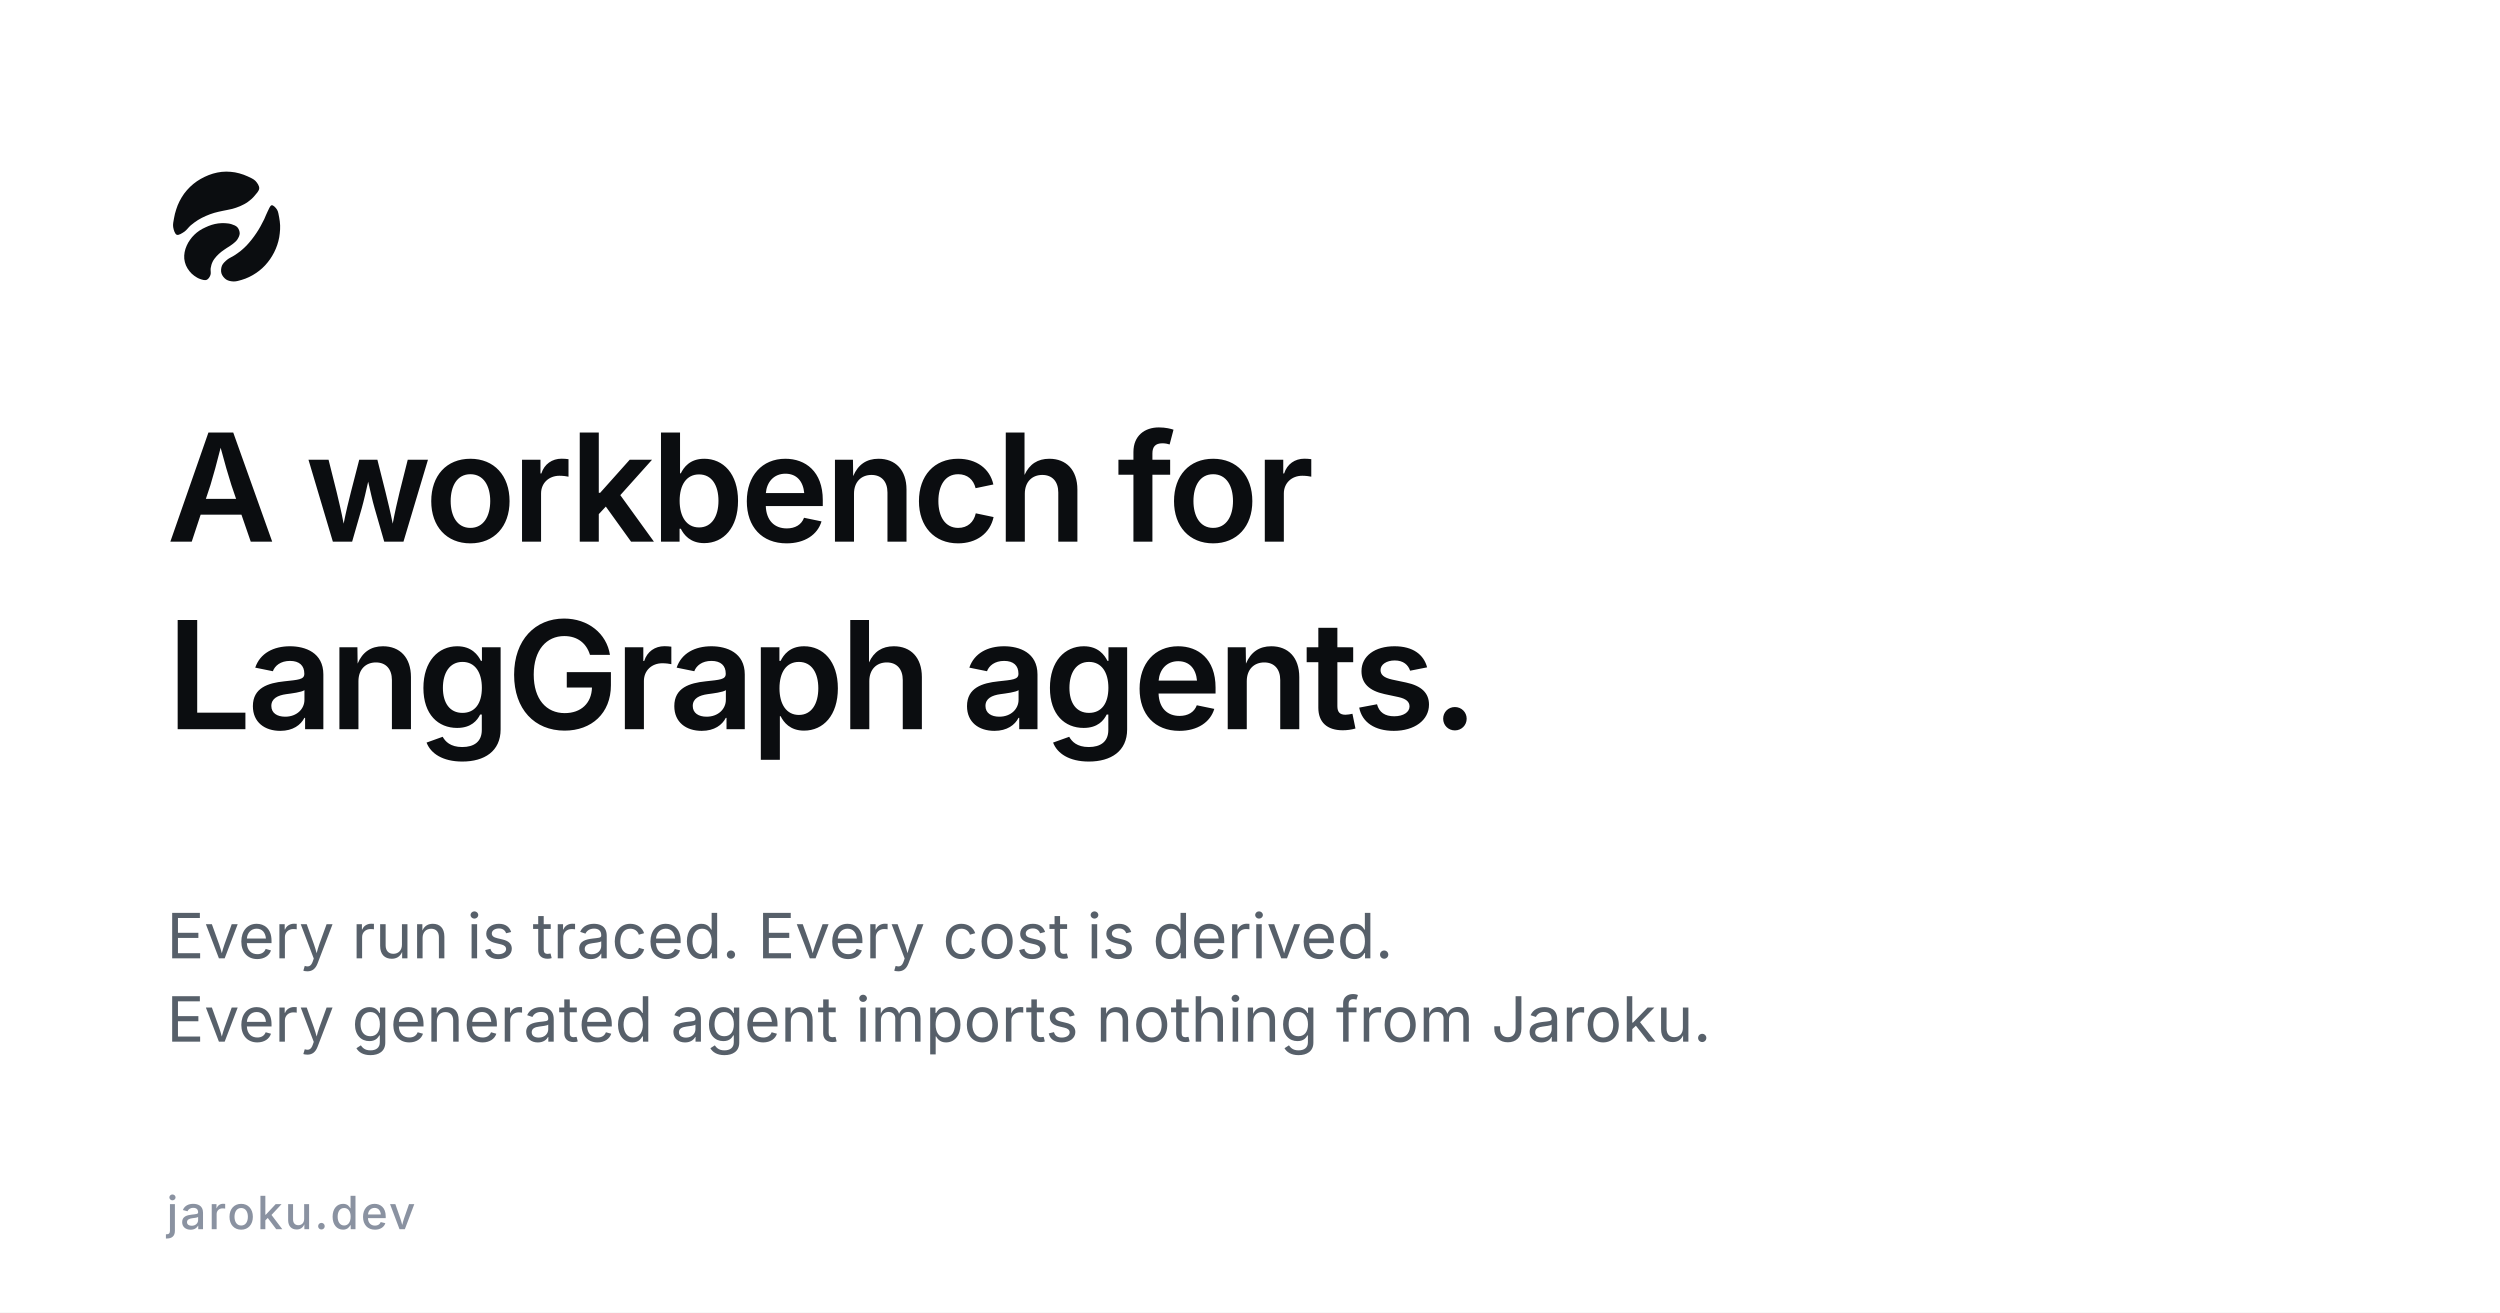
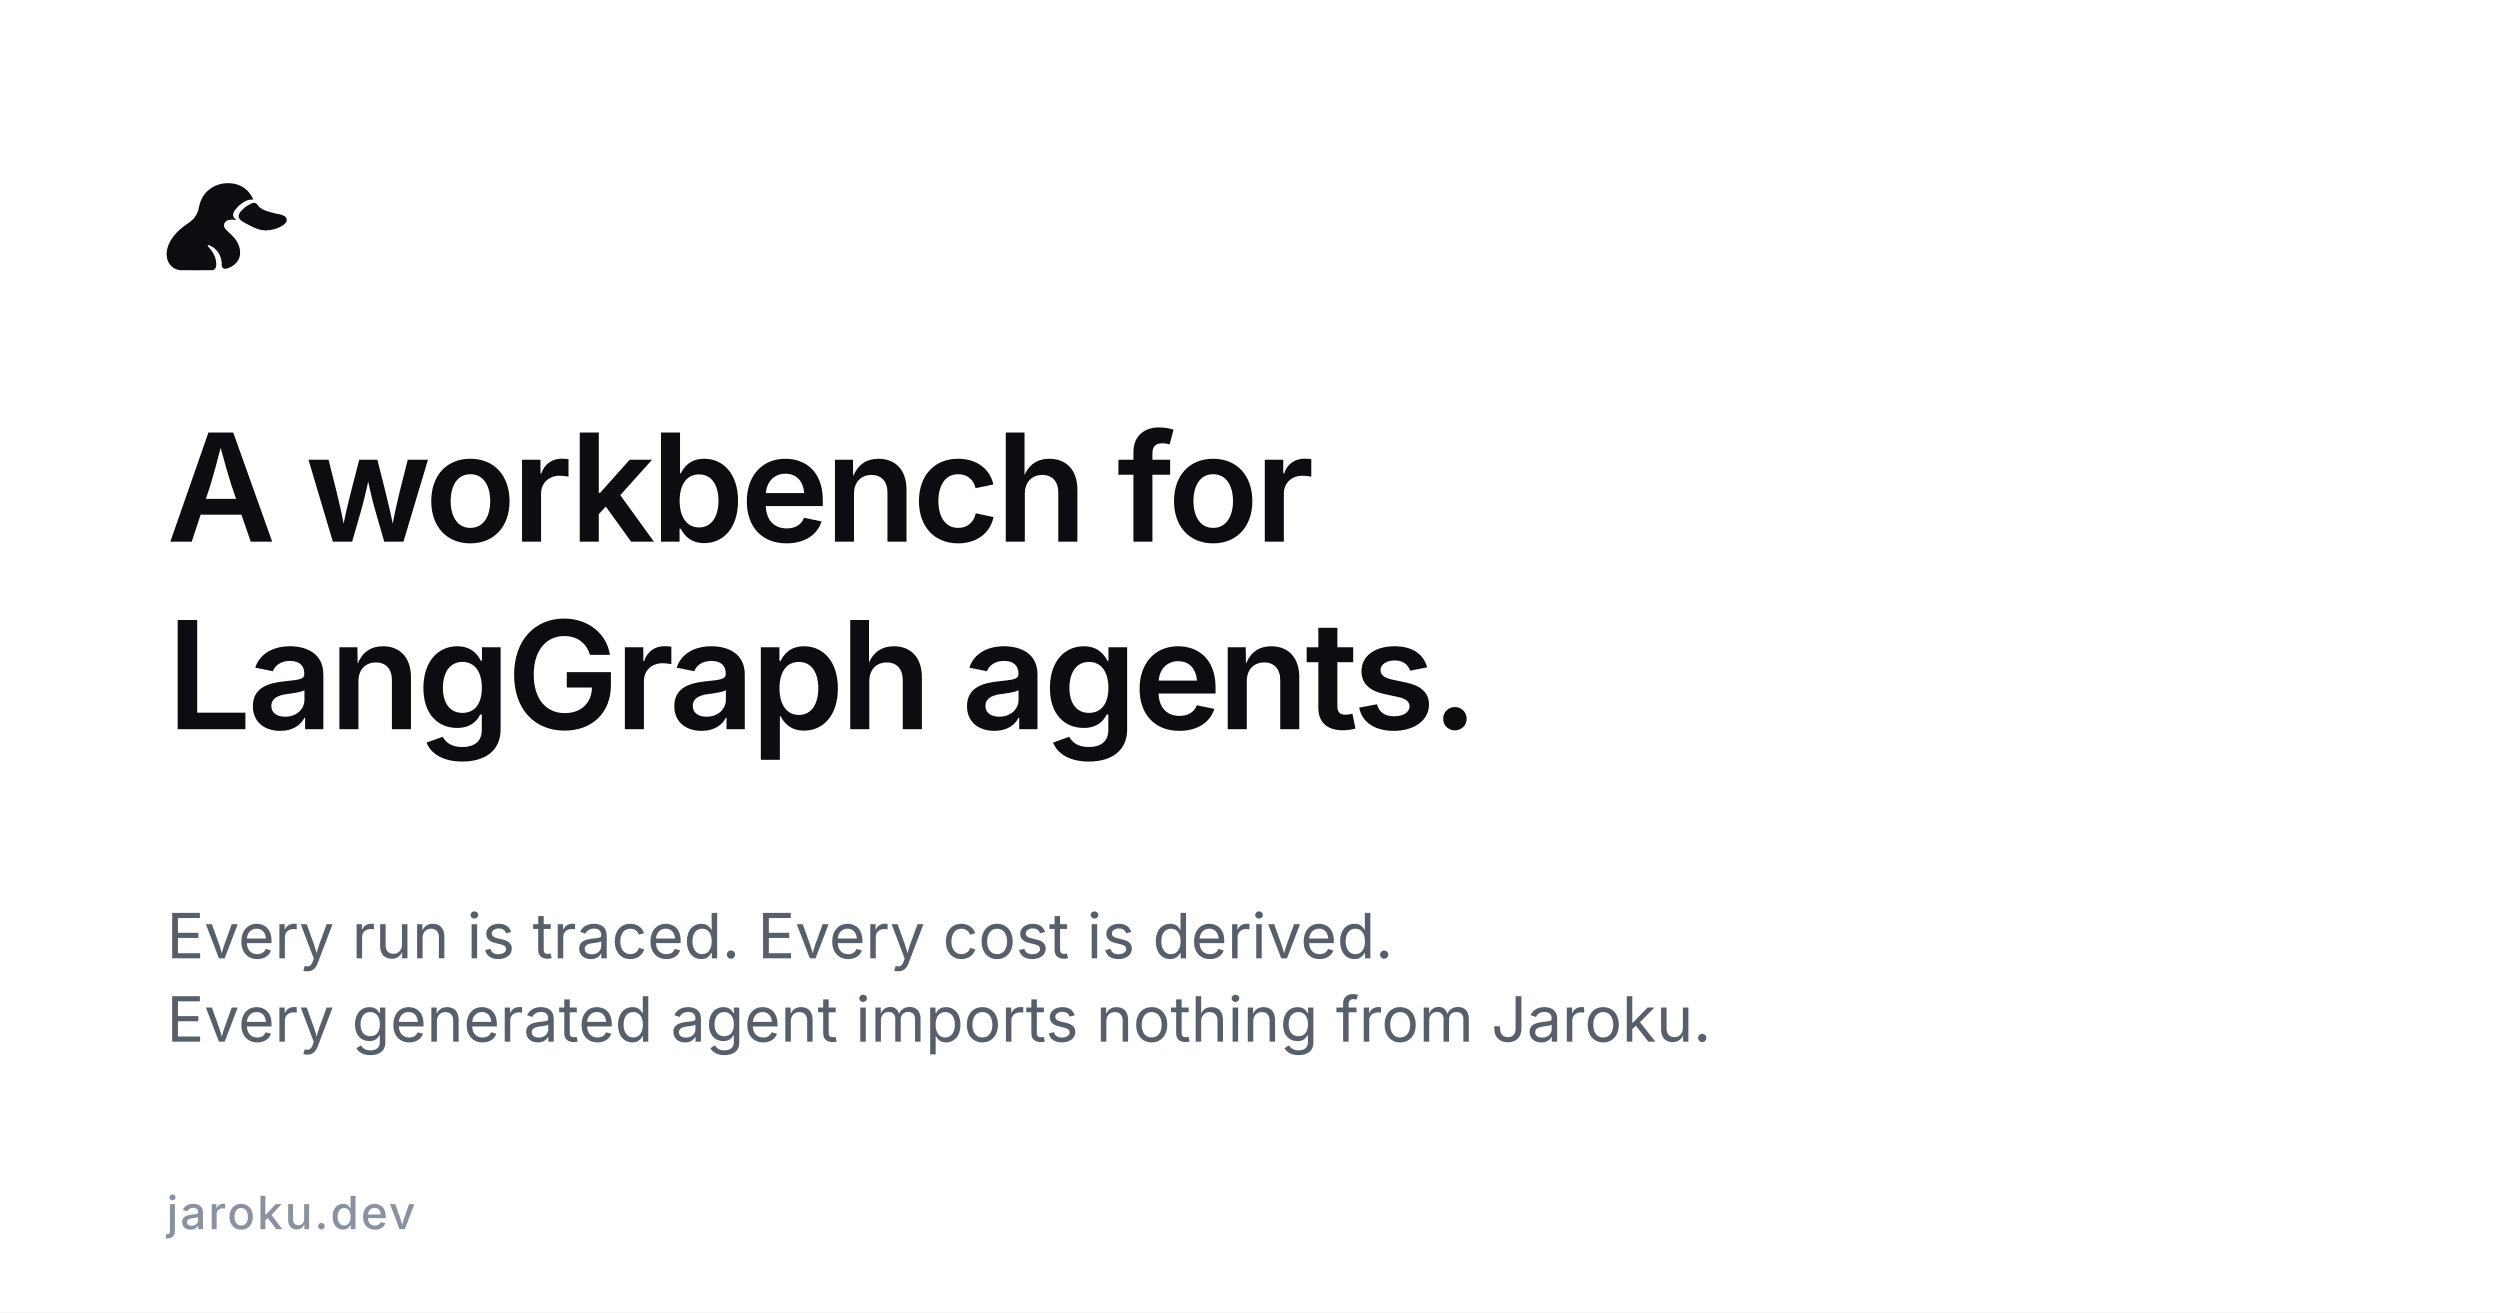
<svg xmlns="http://www.w3.org/2000/svg" viewBox="0 0 1200 630" width="1200" height="630">
  <rect width="1200" height="630" fill="#ffffff" />
  <g transform="translate(80,80)" fill="#0b0d10">
-     <path d="M11 1.04C11.6 0.98 12.2 0.97 12.79 1.03C13.38 1.07 13.97 1.18 14.54 1.34C15.12 1.5 15.69 1.7 16.22 1.95C16.76 2.2 17.37 2.46 17.76 2.85C18.13 3.25 18.55 3.85 18.51 4.36C18.48 4.85 17.94 5.4 17.56 5.85C17.19 6.3 16.73 6.7 16.24 7.05C15.77 7.39 15.23 7.66 14.69 7.9C14.15 8.14 13.57 8.32 12.99 8.47C12.42 8.62 11.83 8.7 11.25 8.83C10.66 8.96 10.08 9.07 9.51 9.24C8.94 9.41 8.37 9.62 7.83 9.86C7.29 10.09 6.76 10.37 6.25 10.68C5.75 11 5.26 11.36 4.81 11.74C4.36 12.13 4.01 12.68 3.55 13C3.08 13.31 2.39 13.78 2.02 13.62C1.64 13.48 1.39 12.64 1.3 12.08C1.21 11.53 1.37 10.89 1.47 10.31C1.57 9.73 1.71 9.14 1.9 8.58C2.08 8.01 2.29 7.45 2.57 6.92C2.83 6.39 3.15 5.89 3.49 5.4C3.85 4.92 4.24 4.47 4.67 4.05C5.09 3.64 5.56 3.26 6.05 2.92C6.54 2.59 7.06 2.29 7.59 2.04C8.13 1.78 8.69 1.56 9.26 1.39C9.83 1.23 10.41 1.1 11 1.04Z" transform="scale(2.4)" />
-     <path d="M20.99 7.72C21.31 7.65 21.84 8.21 22.08 8.61C22.33 9.01 22.39 9.63 22.5 10.15C22.6 10.67 22.66 11.2 22.69 11.73C22.71 12.27 22.68 12.8 22.62 13.33C22.57 13.85 22.48 14.38 22.34 14.9C22.21 15.41 22.04 15.91 21.83 16.41C21.62 16.9 21.39 17.38 21.11 17.83C20.85 18.29 20.53 18.73 20.2 19.14C19.86 19.55 19.51 19.96 19.11 20.31C18.73 20.67 18.29 20.99 17.85 21.29C17.41 21.58 16.95 21.86 16.47 22.08C16 22.31 15.49 22.5 14.98 22.65C14.47 22.8 13.92 22.97 13.41 22.96C12.9 22.95 12.31 22.84 11.9 22.57C11.49 22.29 11.08 21.79 10.95 21.32C10.81 20.86 10.88 20.22 11.07 19.77C11.27 19.32 11.72 18.92 12.12 18.59C12.52 18.26 13.05 18.07 13.49 17.78C13.93 17.49 14.38 17.19 14.8 16.85C15.21 16.52 15.6 16.15 15.97 15.78C16.34 15.39 16.68 14.98 17.01 14.57C17.34 14.15 17.66 13.71 17.95 13.27C18.24 12.83 18.53 12.38 18.78 11.91C19.04 11.45 19.29 10.97 19.52 10.49C19.75 10.01 19.91 9.49 20.16 9.03C20.41 8.56 20.67 7.78 20.99 7.72Z" transform="scale(2.4)" />
-     <path d="M10.31 11.35C10.75 11.29 11.21 11.29 11.65 11.3C12.1 11.33 12.56 11.37 12.98 11.51C13.39 11.64 13.88 11.82 14.15 12.13C14.42 12.43 14.61 12.94 14.61 13.35C14.6 13.76 14.36 14.22 14.12 14.59C13.88 14.94 13.5 15.24 13.15 15.51C12.81 15.8 12.4 16.01 12.04 16.25C11.66 16.51 11.29 16.75 10.94 17.02C10.59 17.31 10.24 17.6 9.95 17.94C9.65 18.27 9.37 18.64 9.18 19.04C8.99 19.43 8.87 19.88 8.8 20.32C8.74 20.76 8.9 21.28 8.76 21.66C8.63 22.05 8.33 22.51 7.99 22.64C7.64 22.78 7.09 22.61 6.67 22.46C6.26 22.32 5.86 22.07 5.5 21.81C5.14 21.55 4.81 21.23 4.54 20.88C4.26 20.53 4.03 20.14 3.85 19.73C3.69 19.32 3.56 18.87 3.52 18.43C3.48 18 3.51 17.53 3.59 17.1C3.68 16.66 3.81 16.22 4 15.81C4.17 15.4 4.4 15.01 4.66 14.65C4.91 14.28 5.21 13.93 5.53 13.62C5.84 13.31 6.2 13.03 6.57 12.78C6.94 12.53 7.34 12.33 7.75 12.14C8.16 11.95 8.57 11.77 9 11.64C9.42 11.51 9.86 11.41 10.31 11.35Z" transform="scale(2.4)" />
+     <path d="M11.99 3.30C12.66 3.32 12.85 3.29 13.46 3.40C13.56 3.42 13.64 3.47 13.73 3.49C13.76 3.50 13.79 3.48 13.82 3.49C14.09 3.57 14.36 3.65 14.62 3.76C15.03 3.93 15.40 4.16 15.74 4.44C15.84 4.52 15.92 4.62 16.02 4.71C16.03 4.71 16.04 4.70 16.05 4.71C16.23 4.90 16.42 5.09 16.58 5.30C16.77 5.55 16.94 5.83 17.11 6.10C17.13 6.14 17.30 6.38 17.25 6.51C17.19 6.68 16.78 6.58 16.76 6.58C16.47 6.60 16.14 6.72 15.89 6.83C15.62 6.95 15.24 7.19 15.01 7.36C14.95 7.40 14.91 7.46 14.85 7.50C14.82 7.53 14.77 7.54 14.74 7.57C14.69 7.60 14.67 7.65 14.62 7.69C14.61 7.70 14.60 7.69 14.59 7.69C14.43 7.84 14.27 7.98 14.12 8.14C14.12 8.14 14.13 8.16 14.12 8.17C14.03 8.28 13.92 8.36 13.83 8.47C13.60 8.76 13.49 8.91 13.37 9.23C13.34 9.30 13.31 9.37 13.30 9.45C13.29 9.57 13.29 9.70 13.30 9.83C13.31 9.96 13.46 10.20 13.52 10.27C13.60 10.37 13.72 10.44 13.81 10.53C13.81 10.54 13.85 10.64 13.80 10.65C13.62 10.70 13.62 10.62 13.44 10.61C12.85 10.59 12.09 10.57 11.69 11.10C11.63 11.18 11.58 11.26 11.54 11.35C11.50 11.43 11.49 11.52 11.47 11.61C11.44 11.90 11.55 12.22 11.73 12.44C11.86 12.61 12.02 12.77 12.17 12.92C12.18 12.93 12.20 12.92 12.21 12.93C12.31 13.02 12.39 13.13 12.49 13.22C12.50 13.23 12.51 13.21 12.52 13.22C12.63 13.32 12.72 13.43 12.82 13.53C12.83 13.54 12.85 13.53 12.86 13.54C13.03 13.71 13.20 13.88 13.36 14.06C13.37 14.07 13.36 14.09 13.37 14.10C13.42 14.15 13.48 14.19 13.53 14.25C13.59 14.32 13.63 14.41 13.68 14.48C13.71 14.50 13.74 14.52 13.76 14.55C14.02 14.92 14.21 15.21 14.37 15.62C14.50 15.93 14.60 16.30 14.65 16.63C14.67 16.76 14.66 16.90 14.67 17.03C14.67 17.04 14.69 17.04 14.69 17.05C14.69 17.23 14.69 17.41 14.67 17.58C14.63 17.99 14.50 18.39 14.29 18.74C14.10 19.06 13.86 19.32 13.57 19.56C13.40 19.71 13.20 19.85 13.00 19.96C12.79 20.09 12.56 20.19 12.33 20.28C12.18 20.34 12.01 20.38 11.85 20.41C11.77 20.42 11.69 20.42 11.61 20.41C11.50 20.39 11.40 20.35 11.31 20.30C11.11 20.18 11.03 19.94 11.01 19.72C11.00 19.59 11.02 19.46 11.01 19.32C11.00 19.15 10.98 18.97 10.95 18.79C10.85 18.26 10.74 17.93 10.49 17.45C10.17 16.85 10.28 17.12 9.96 16.75C9.96 16.74 9.97 16.72 9.96 16.71C9.49 16.25 9.39 16.15 8.78 15.85C8.75 15.83 8.36 15.60 8.22 15.74C8.19 15.77 8.17 15.83 8.20 15.86C8.40 16.14 8.66 16.36 8.87 16.63C9.24 17.11 9.44 17.52 9.67 18.08C9.74 18.27 9.86 18.74 9.88 18.94C9.91 19.36 9.97 19.76 9.83 20.15C9.81 20.21 9.79 20.27 9.75 20.32C9.61 20.52 9.37 20.70 9.11 20.70C6.98 20.73 4.85 20.72 2.72 20.70C2.59 20.70 2.47 20.67 2.34 20.64C2.03 20.57 1.77 20.48 1.50 20.32C0.76 19.90 0.27 19.16 0.08 18.34C0.04 18.13 0.02 17.92 0.00 17.71C-0.01 17.54 -0.02 17.37 0.00 17.20C0.07 16.52 0.17 16.13 0.44 15.49C0.69 14.91 1.00 14.40 1.39 13.89C1.52 13.72 1.69 13.57 1.83 13.40C1.83 13.40 1.82 13.38 1.83 13.37C2.07 13.12 2.32 12.87 2.57 12.63C2.58 12.62 2.59 12.64 2.60 12.63C2.65 12.59 2.69 12.53 2.74 12.49C2.74 12.48 2.76 12.49 2.77 12.48C2.82 12.44 2.85 12.38 2.90 12.34C2.98 12.27 3.07 12.23 3.15 12.17C3.18 12.14 3.20 12.09 3.24 12.07C3.50 11.86 3.77 11.67 4.04 11.48C4.07 11.46 4.11 11.45 4.14 11.43C4.16 11.42 4.16 11.39 4.19 11.37C4.24 11.34 4.30 11.32 4.35 11.28C4.80 10.96 5.06 10.76 5.42 10.36C5.78 9.95 6.04 9.48 6.22 8.97C6.51 8.16 6.31 8.51 6.62 7.45C6.70 7.17 6.80 6.89 6.92 6.62C7.14 6.10 7.41 5.70 7.78 5.26C7.92 5.08 8.10 4.93 8.26 4.77C8.27 4.76 8.29 4.78 8.30 4.77C8.43 4.66 8.55 4.54 8.68 4.44C9.32 3.95 10.09 3.63 10.87 3.45C11.54 3.29 11.36 3.37 11.97 3.32C11.98 3.32 11.98 3.30 11.99 3.30Z" transform="scale(2.4)" />
+     <path d="M17.37 7.25C17.47 7.25 17.57 7.23 17.67 7.25C17.96 7.31 18.13 7.60 18.30 7.80C18.31 7.81 18.30 7.83 18.31 7.84C18.57 8.11 18.73 8.26 19.05 8.45C19.62 8.79 20.08 8.91 20.79 9.12C21.01 9.19 21.23 9.21 21.45 9.27C21.51 9.28 21.56 9.32 21.61 9.33C22.39 9.51 22.44 9.44 23.24 9.73C23.49 9.82 23.74 9.98 23.89 10.20C24.11 10.51 24.02 10.97 23.79 11.24C23.34 11.77 22.68 12.10 22.04 12.34C21.58 12.51 21.23 12.58 20.74 12.67C20.62 12.69 20.51 12.71 20.40 12.71C20.30 12.72 20.20 12.71 20.10 12.71C20.09 12.72 20.09 12.74 20.08 12.74C19.91 12.74 19.74 12.74 19.57 12.74C19.57 12.74 19.57 12.72 19.56 12.71C19.01 12.66 19.21 12.75 18.63 12.59C18.22 12.48 17.73 12.30 17.34 12.13C17.24 12.08 17.14 12.01 17.04 11.96C17.02 11.95 17.00 11.96 16.99 11.96C16.55 11.74 16.13 11.52 15.70 11.28C15.65 11.26 15.62 11.21 15.57 11.18C15.45 11.11 15.32 11.06 15.20 10.99C14.93 10.83 14.72 10.66 14.54 10.40C14.49 10.31 14.44 10.21 14.42 10.10C14.33 9.63 14.60 9.18 14.90 8.85C15.10 8.63 15.31 8.43 15.53 8.24C15.72 8.08 15.92 7.95 16.12 7.82C16.31 7.70 16.49 7.59 16.69 7.50C16.91 7.40 17.13 7.25 17.37 7.25Z" transform="scale(2.4)" />
+     <path d="M13.65 5.76C13.45 5.83 13.33 5.84 13.20 6.01C13.11 6.13 13.02 6.33 13.03 6.48C13.04 6.78 13.22 7.09 13.52 7.19C13.69 7.24 13.78 7.24 13.97 7.21C14.06 7.19 14.15 7.14 14.22 7.08C14.41 6.92 14.54 6.71 14.52 6.46C14.50 6.20 14.41 6.04 14.20 5.89C14.08 5.79 13.82 5.70 13.65 5.76Z" transform="scale(2.4)" />
  </g>
  <g transform="translate(80,260)" font-family="Inter, ui-sans-serif, system-ui" fill="#0b0d10">
    <text x="0" y="0" font-size="72" font-weight="600" letter-spacing="-2">A workbench for</text>
    <text x="0" y="90" font-size="72" font-weight="600" letter-spacing="-2">LangGraph agents.</text>
    <text x="0" y="200" font-size="30" fill="#57606a" font-weight="400">Every run is traced. Every cost is derived.</text>
    <text x="0" y="240" font-size="30" fill="#57606a" font-weight="400">Every generated agent imports nothing from Jaroku.</text>
    <text x="0" y="330" font-size="22" fill="#8a92a1" font-weight="500" letter-spacing="1">jaroku.dev</text>
  </g>
</svg>
